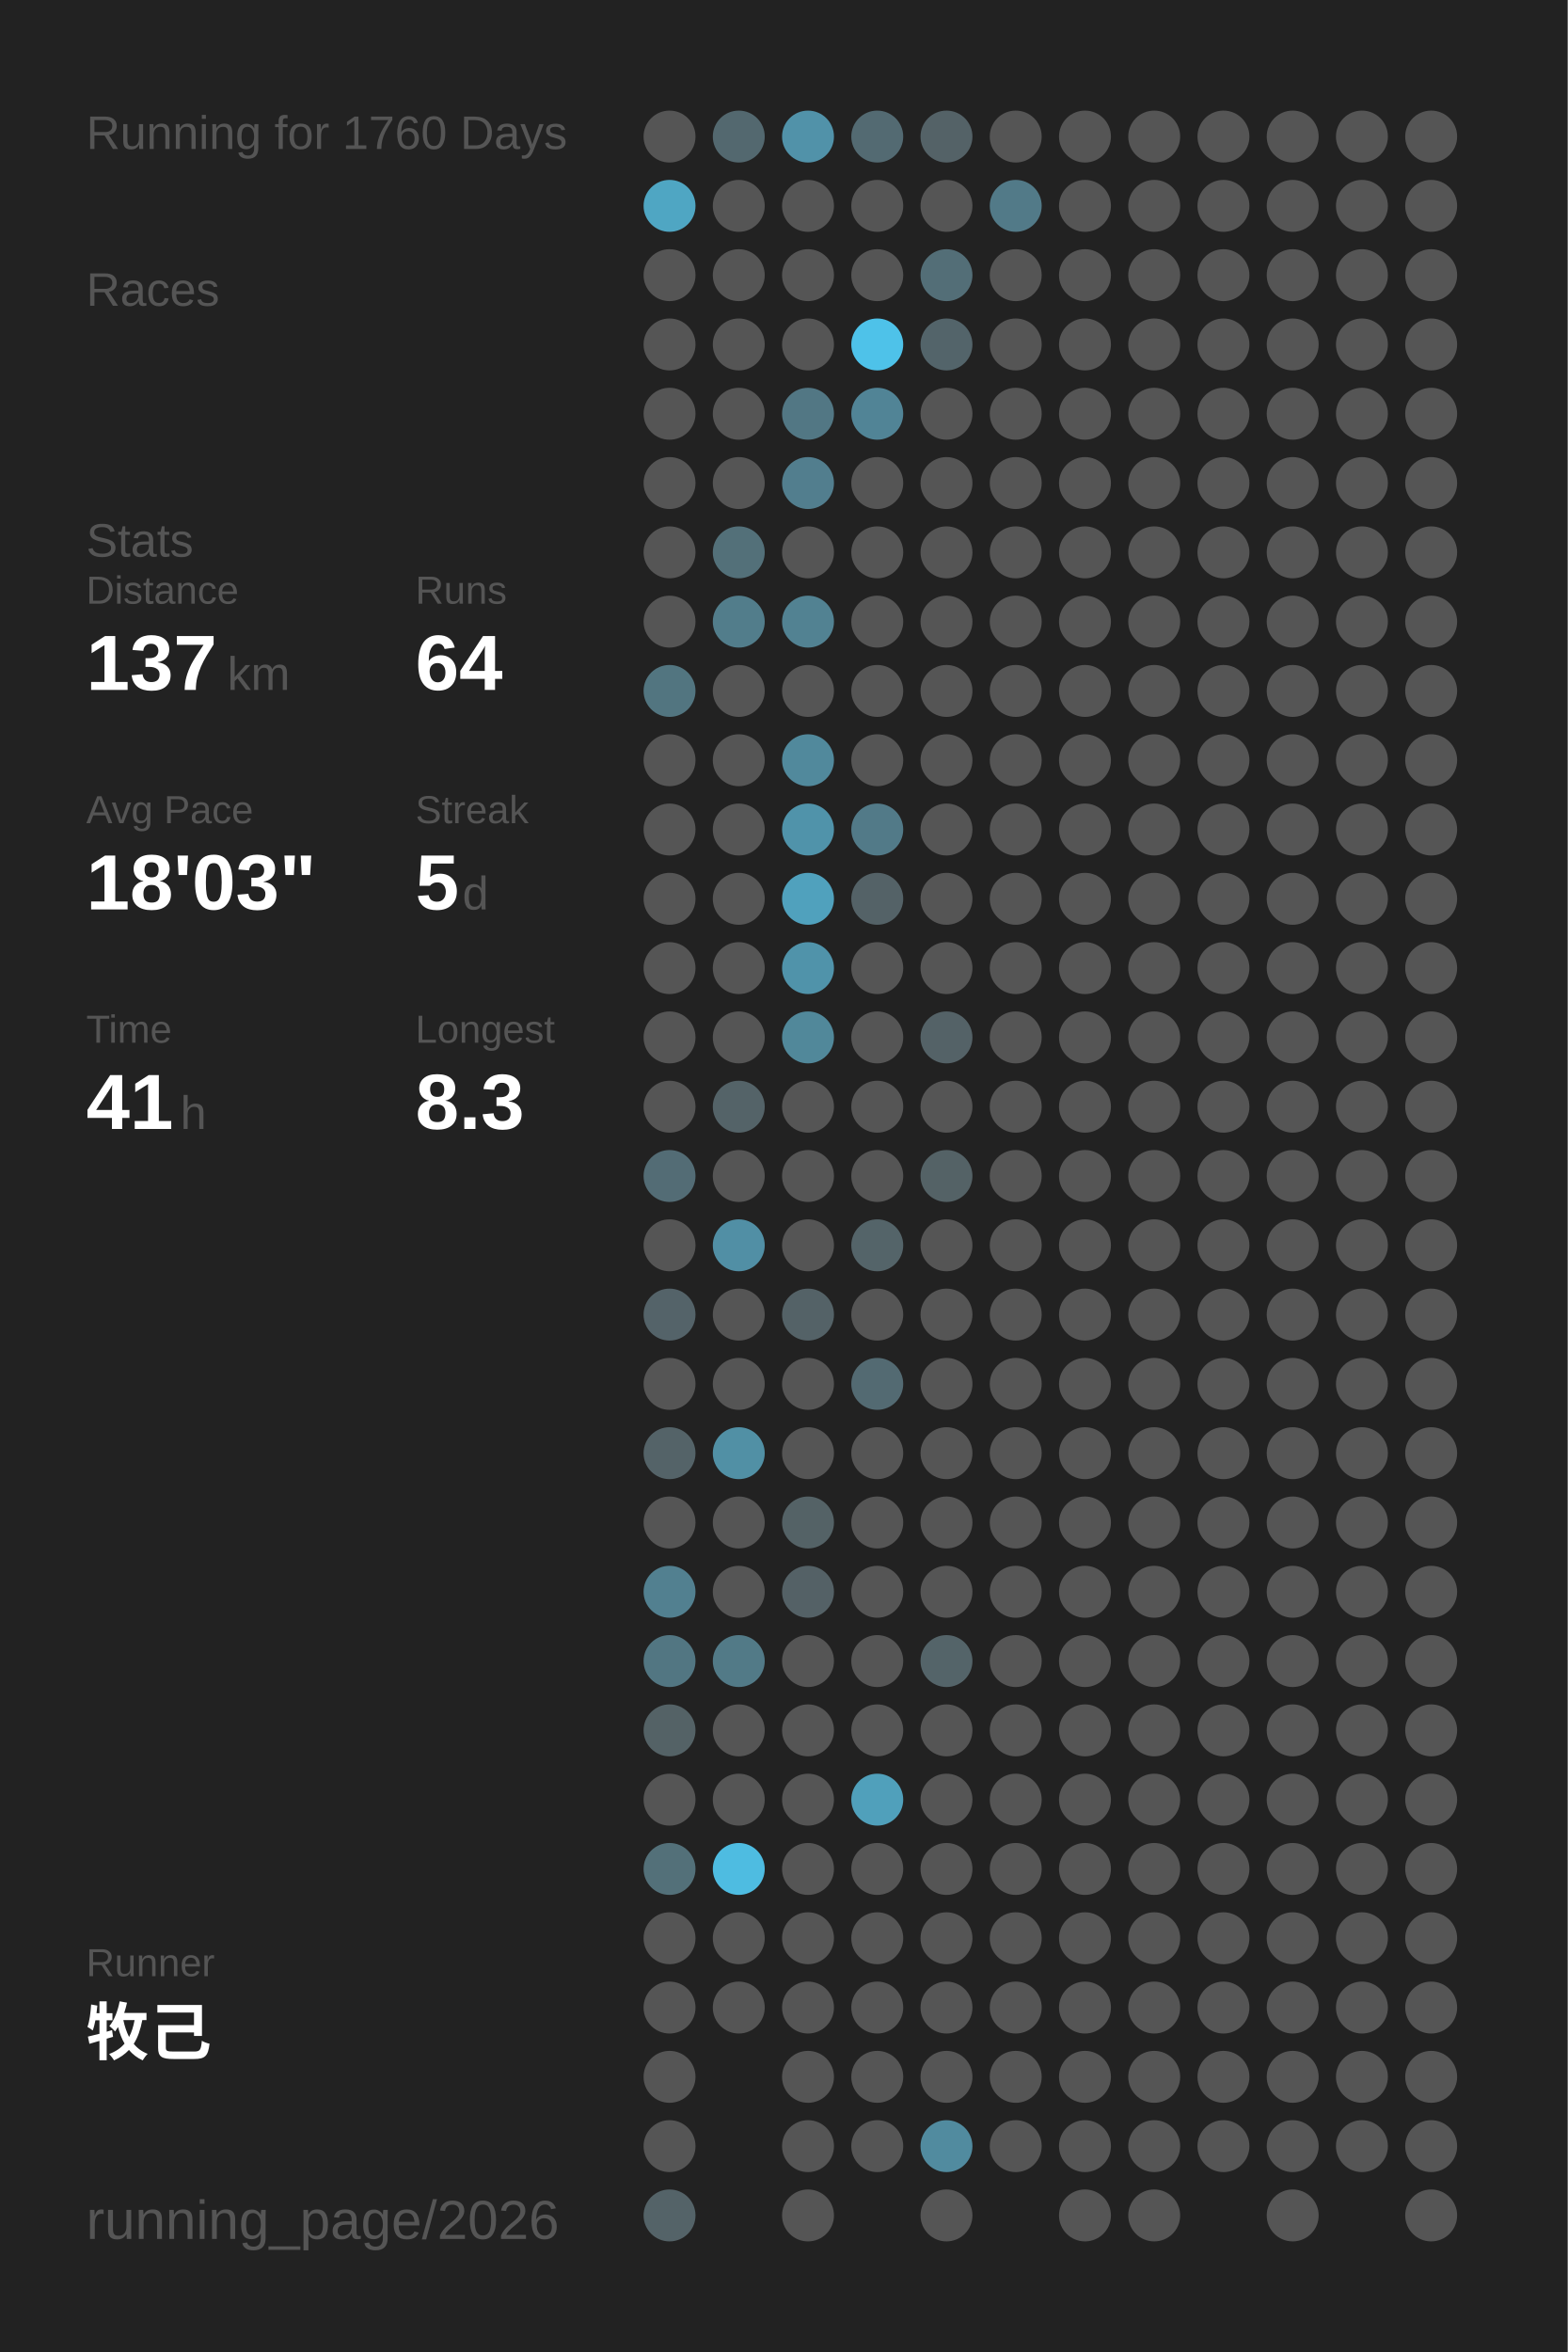
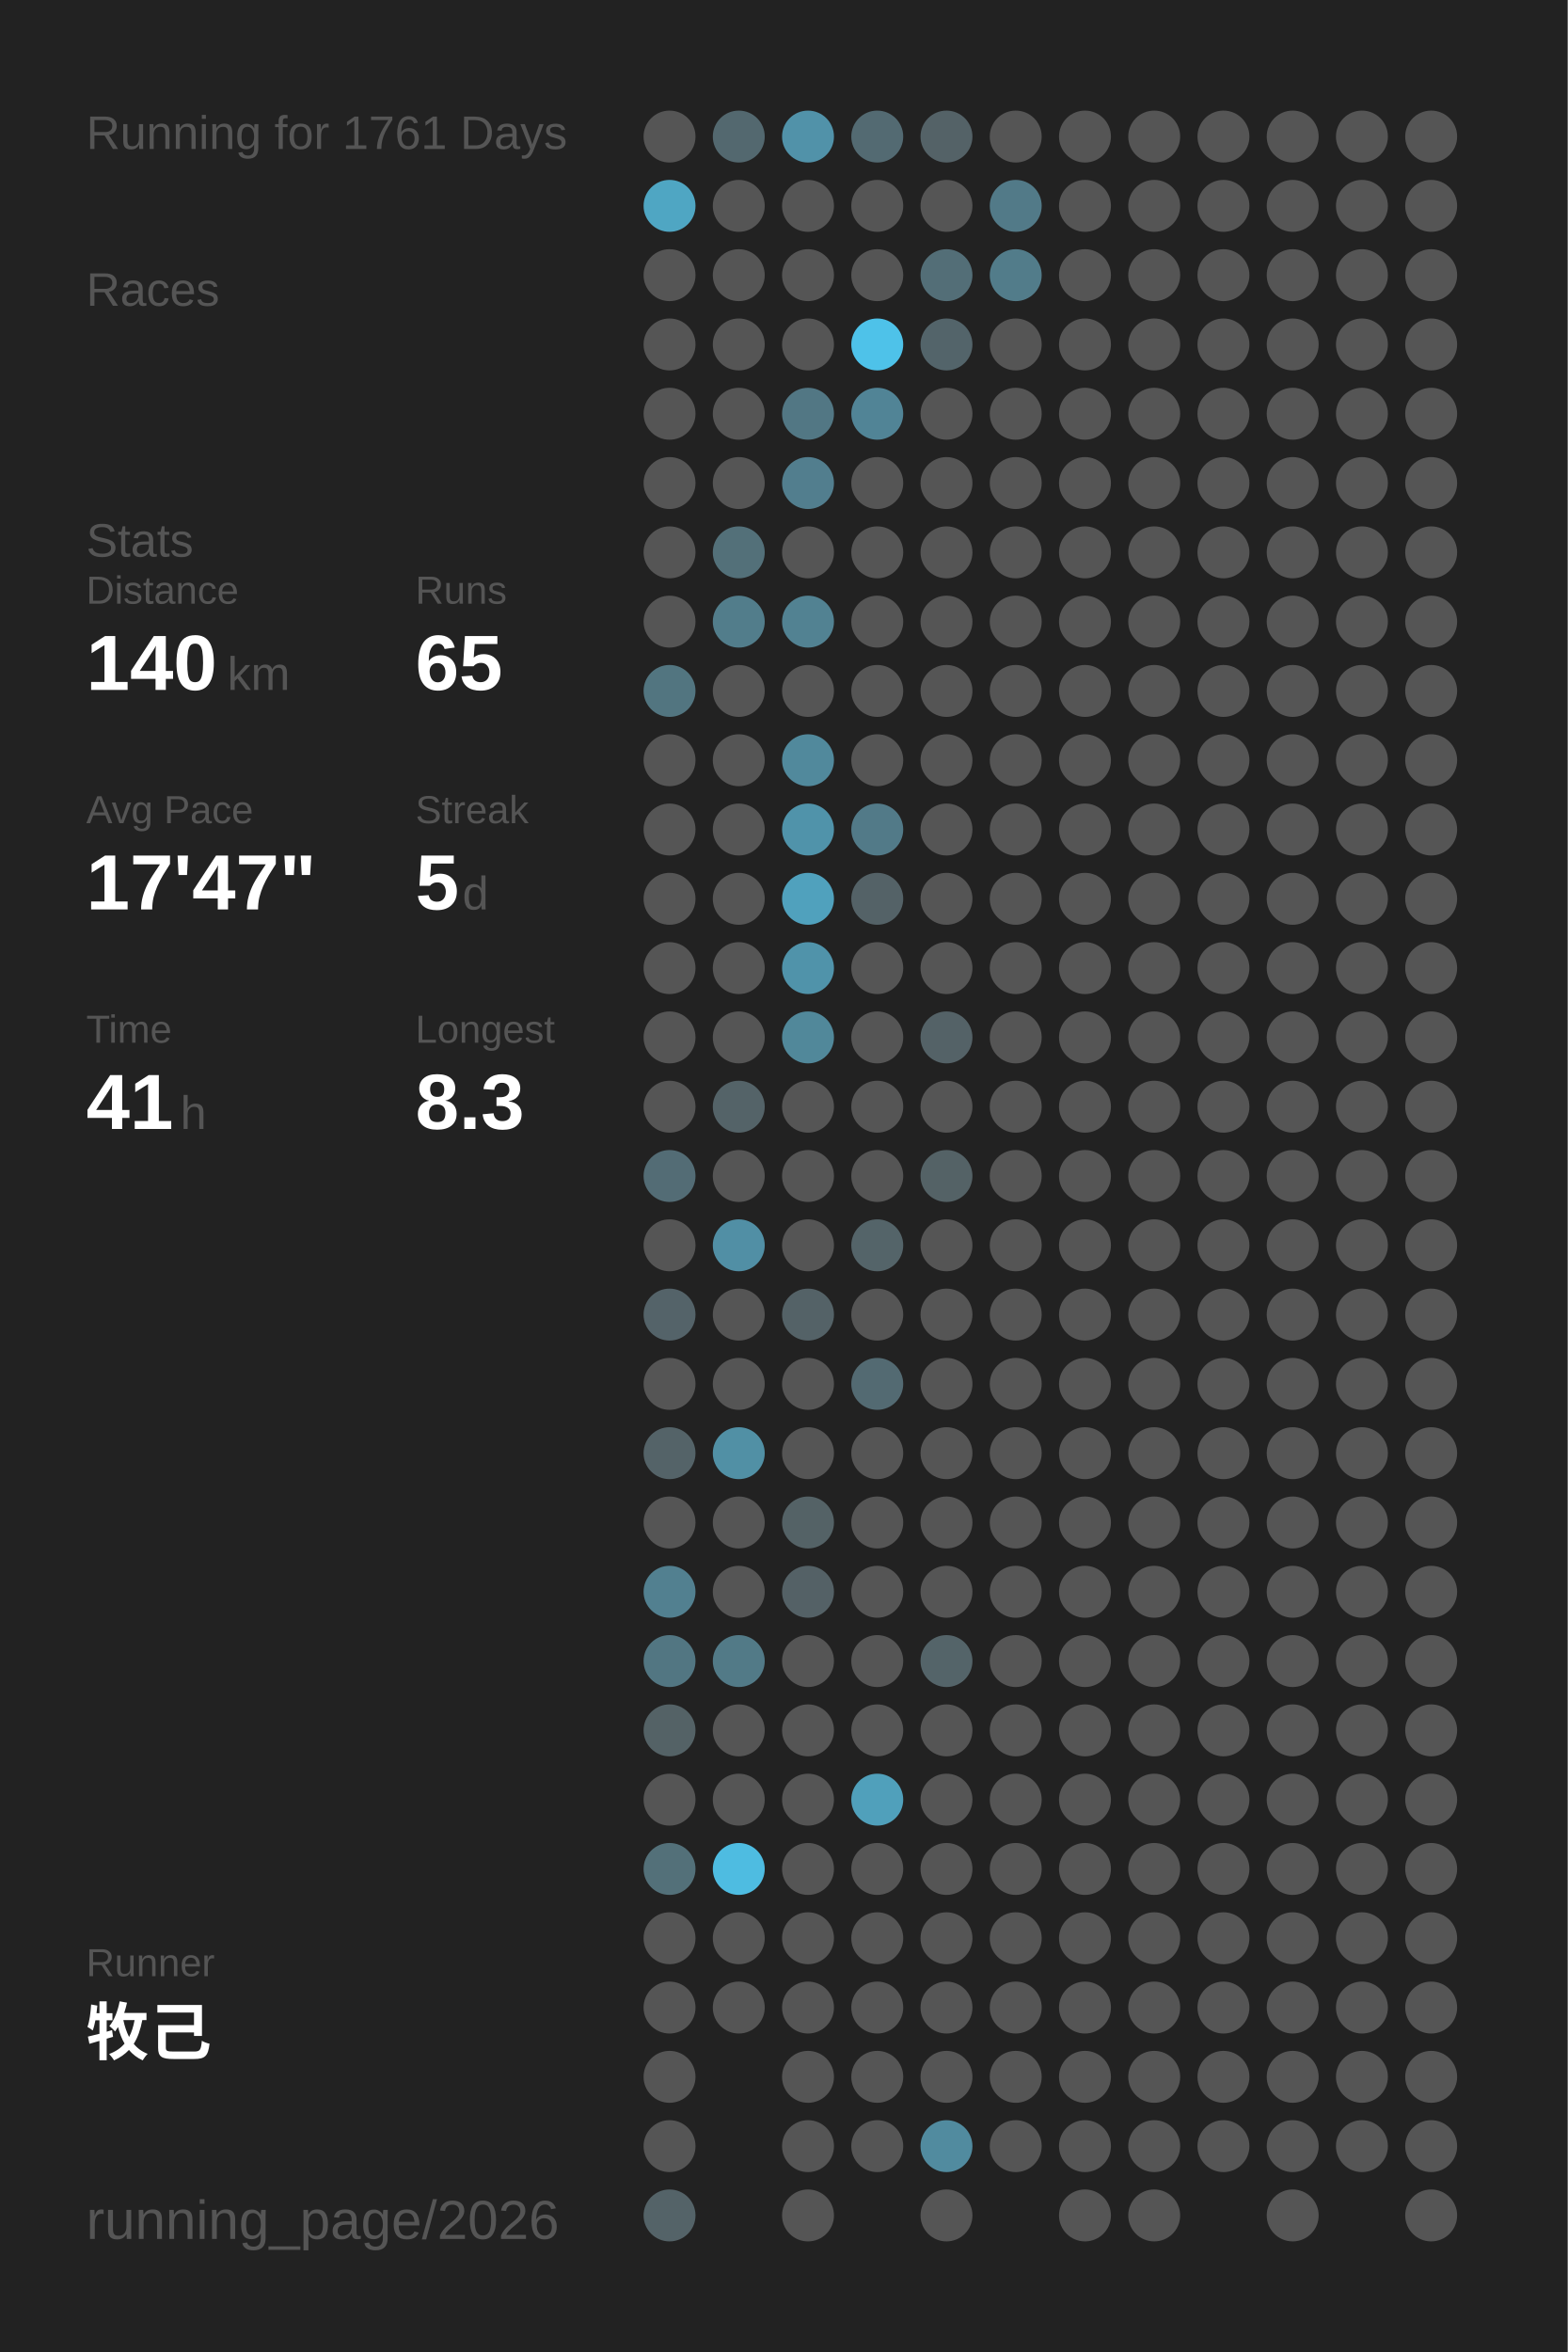
<svg xmlns="http://www.w3.org/2000/svg" baseProfile="full" height="300mm" version="1.1" viewBox="0,0,200,300" width="200mm">
  <defs />
  <rect fill="#222222" height="300" width="200" x="0" y="0" />
-   <text fill="#555555" style="font-size:6px; font-family:Arial;" x="11" y="19">Running for 1760 Days</text>
+   <text fill="#555555" style="font-size:6px; font-family:Arial;" x="11" y="19">Running for 1761 Days</text>
  <text fill="#555555" style="font-size:6px; font-family:Arial;" x="11" y="39">Races</text>
  <text fill="#555555" style="font-size:6px; font-family:Arial;" x="11" y="71">Stats</text>
  <text fill="#555555" style="font-size:5px; font-family:Arial;" x="11" y="77">Distance</text>
-   <text fill="#FFFFFF" style="font-size:10px; font-family:Arial; font-weight:bold;" x="11" y="88">137</text>
+   <text fill="#FFFFFF" style="font-size:10px; font-family:Arial; font-weight:bold;" x="11" y="88">140</text>
  <text fill="#555555" style="font-size:6px; font-family:Arial;" x="29" y="88">km</text>
  <text fill="#555555" style="font-size:5px; font-family:Arial;" x="53" y="77">Runs</text>
-   <text fill="#FFFFFF" style="font-size:10px; font-family:Arial; font-weight:bold;" x="53" y="88">64</text>
+   <text fill="#FFFFFF" style="font-size:10px; font-family:Arial; font-weight:bold;" x="53" y="88">65</text>
  <text fill="#555555" style="font-size:5px; font-family:Arial;" x="11" y="105">Avg Pace</text>
-   <text fill="#FFFFFF" style="font-size:10px; font-family:Arial; font-weight:bold;" x="11" y="116">18'03"</text>
+   <text fill="#FFFFFF" style="font-size:10px; font-family:Arial; font-weight:bold;" x="11" y="116">17'47"</text>
  <text fill="#555555" style="font-size:5px; font-family:Arial;" x="53" y="105">Streak</text>
  <text fill="#FFFFFF" style="font-size:10px; font-family:Arial; font-weight:bold;" x="53" y="116">5</text>
  <text fill="#555555" style="font-size:6px; font-family:Arial;" x="59" y="116">d</text>
  <text fill="#555555" style="font-size:5px; font-family:Arial;" x="11" y="133">Time</text>
  <text fill="#FFFFFF" style="font-size:10px; font-family:Arial; font-weight:bold;" x="11" y="144">41</text>
  <text fill="#555555" style="font-size:6px; font-family:Arial;" x="23" y="144">h</text>
  <text fill="#555555" style="font-size:5px; font-family:Arial;" x="53" y="133">Longest</text>
  <text fill="#FFFFFF" style="font-size:10px; font-family:Arial; font-weight:bold;" x="53" y="144">8.3</text>
  <text fill="#555555" style="font-size:5px; font-family:Arial;" x="11" y="252.065">Runner</text>
  <text fill="#FFFFFF" style="font-size:8px; font-family:Arial; font-weight:bold;" x="11" y="262.065">牧己</text>
  <text fill="#555555" style="font-size:7px; font-family:Arial;" x="11" y="285.581">running_page/2026</text>
  <circle cx="85.417" cy="17.419" fill="#555555" r="3.312" />
  <circle cx="85.417" cy="26.258" fill="#4fa6c3" r="3.312" />
  <circle cx="85.417" cy="35.097" fill="#555555" r="3.312" />
  <circle cx="85.417" cy="43.935" fill="#555555" r="3.312" />
  <circle cx="85.417" cy="52.774" fill="#555555" r="3.312" />
  <circle cx="85.417" cy="61.613" fill="#555555" r="3.312" />
  <circle cx="85.417" cy="70.452" fill="#555555" r="3.312" />
  <circle cx="85.417" cy="79.29" fill="#555555" r="3.312" />
  <circle cx="85.417" cy="88.129" fill="#527580" r="3.312" />
  <circle cx="85.417" cy="96.968" fill="#555555" r="3.312" />
  <circle cx="85.417" cy="105.806" fill="#555555" r="3.312" />
  <circle cx="85.417" cy="114.645" fill="#555555" r="3.312" />
  <circle cx="85.417" cy="123.484" fill="#555555" r="3.312" />
  <circle cx="85.417" cy="132.323" fill="#555555" r="3.312" />
  <circle cx="85.417" cy="141.161" fill="#555555" r="3.312" />
  <circle cx="85.417" cy="150" fill="#536c75" r="3.312" />
  <circle cx="85.417" cy="158.839" fill="#555555" r="3.312" />
  <circle cx="85.417" cy="167.677" fill="#546369" r="3.312" />
  <circle cx="85.417" cy="176.516" fill="#555555" r="3.312" />
  <circle cx="85.417" cy="185.355" fill="#546368" r="3.312" />
  <circle cx="85.417" cy="194.194" fill="#555555" r="3.312" />
  <circle cx="85.417" cy="203.032" fill="#528090" r="3.312" />
  <circle cx="85.417" cy="211.871" fill="#527682" r="3.312" />
  <circle cx="85.417" cy="220.71" fill="#546266" r="3.312" />
  <circle cx="85.417" cy="229.548" fill="#555555" r="3.312" />
  <circle cx="85.417" cy="238.387" fill="#537079" r="3.312" />
  <circle cx="85.417" cy="247.226" fill="#555555" r="3.312" />
  <circle cx="85.417" cy="256.065" fill="#555555" r="3.312" />
  <circle cx="85.417" cy="264.903" fill="#555555" r="3.312" />
  <circle cx="85.417" cy="273.742" fill="#555555" r="3.312" />
  <circle cx="85.417" cy="282.581" fill="#546368" r="3.312" />
  <circle cx="94.25" cy="17.419" fill="#53686f" r="3.312" />
  <circle cx="94.25" cy="26.258" fill="#555555" r="3.312" />
  <circle cx="94.25" cy="35.097" fill="#555555" r="3.312" />
  <circle cx="94.25" cy="43.935" fill="#555555" r="3.312" />
  <circle cx="94.25" cy="52.774" fill="#555555" r="3.312" />
  <circle cx="94.25" cy="61.613" fill="#555555" r="3.312" />
  <circle cx="94.25" cy="70.452" fill="#537079" r="3.312" />
  <circle cx="94.25" cy="79.29" fill="#527d8b" r="3.312" />
  <circle cx="94.25" cy="88.129" fill="#555555" r="3.312" />
  <circle cx="94.25" cy="96.968" fill="#555555" r="3.312" />
  <circle cx="94.25" cy="105.806" fill="#555555" r="3.312" />
  <circle cx="94.25" cy="114.645" fill="#555555" r="3.312" />
  <circle cx="94.25" cy="123.484" fill="#555555" r="3.312" />
  <circle cx="94.25" cy="132.323" fill="#555555" r="3.312" />
  <circle cx="94.25" cy="141.161" fill="#546368" r="3.312" />
  <circle cx="94.25" cy="150" fill="#555555" r="3.312" />
  <circle cx="94.25" cy="158.839" fill="#518fa5" r="3.312" />
  <circle cx="94.25" cy="167.677" fill="#555555" r="3.312" />
  <circle cx="94.25" cy="176.516" fill="#555555" r="3.312" />
  <circle cx="94.25" cy="185.355" fill="#5190a5" r="3.312" />
  <circle cx="94.25" cy="194.194" fill="#555555" r="3.312" />
  <circle cx="94.25" cy="203.032" fill="#555555" r="3.312" />
  <circle cx="94.25" cy="211.871" fill="#527a87" r="3.312" />
  <circle cx="94.25" cy="220.71" fill="#555555" r="3.312" />
  <circle cx="94.25" cy="229.548" fill="#555555" r="3.312" />
  <circle cx="94.25" cy="238.387" fill="#4ebce1" r="3.312" />
  <circle cx="94.25" cy="247.226" fill="#555555" r="3.312" />
  <circle cx="94.25" cy="256.065" fill="#555555" r="3.312" />
  <circle cx="103.083" cy="17.419" fill="#5192a9" r="3.312" />
  <circle cx="103.083" cy="26.258" fill="#555555" r="3.312" />
  <circle cx="103.083" cy="35.097" fill="#555555" r="3.312" />
  <circle cx="103.083" cy="43.935" fill="#555555" r="3.312" />
  <circle cx="103.083" cy="52.774" fill="#527784" r="3.312" />
  <circle cx="103.083" cy="61.613" fill="#527e8e" r="3.312" />
  <circle cx="103.083" cy="70.452" fill="#555555" r="3.312" />
  <circle cx="103.083" cy="79.29" fill="#528292" r="3.312" />
  <circle cx="103.083" cy="88.129" fill="#555555" r="3.312" />
  <circle cx="103.083" cy="96.968" fill="#51899c" r="3.312" />
  <circle cx="103.083" cy="105.806" fill="#5093aa" r="3.312" />
  <circle cx="103.083" cy="114.645" fill="#50a1bd" r="3.312" />
  <circle cx="103.083" cy="123.484" fill="#5093aa" r="3.312" />
  <circle cx="103.083" cy="132.323" fill="#51889a" r="3.312" />
  <circle cx="103.083" cy="141.161" fill="#555555" r="3.312" />
  <circle cx="103.083" cy="150" fill="#555555" r="3.312" />
  <circle cx="103.083" cy="158.839" fill="#555555" r="3.312" />
  <circle cx="103.083" cy="167.677" fill="#546267" r="3.312" />
  <circle cx="103.083" cy="176.516" fill="#555555" r="3.312" />
  <circle cx="103.083" cy="185.355" fill="#555555" r="3.312" />
  <circle cx="103.083" cy="194.194" fill="#546266" r="3.312" />
  <circle cx="103.083" cy="203.032" fill="#546166" r="3.312" />
  <circle cx="103.083" cy="211.871" fill="#555555" r="3.312" />
  <circle cx="103.083" cy="220.71" fill="#555555" r="3.312" />
  <circle cx="103.083" cy="229.548" fill="#555555" r="3.312" />
  <circle cx="103.083" cy="238.387" fill="#555555" r="3.312" />
  <circle cx="103.083" cy="247.226" fill="#555555" r="3.312" />
  <circle cx="103.083" cy="256.065" fill="#555555" r="3.312" />
  <circle cx="103.083" cy="264.903" fill="#555555" r="3.312" />
  <circle cx="103.083" cy="273.742" fill="#555555" r="3.312" />
  <circle cx="103.083" cy="282.581" fill="#555555" r="3.312" />
  <circle cx="111.917" cy="17.419" fill="#536a72" r="3.312" />
  <circle cx="111.917" cy="26.258" fill="#555555" r="3.312" />
  <circle cx="111.917" cy="35.097" fill="#555555" r="3.312" />
  <circle cx="111.917" cy="43.935" fill="#4ec2e9" r="3.312" />
  <circle cx="111.917" cy="52.774" fill="#518496" r="3.312" />
  <circle cx="111.917" cy="61.613" fill="#555555" r="3.312" />
  <circle cx="111.917" cy="70.452" fill="#555555" r="3.312" />
  <circle cx="111.917" cy="79.29" fill="#555555" r="3.312" />
  <circle cx="111.917" cy="88.129" fill="#555555" r="3.312" />
  <circle cx="111.917" cy="96.968" fill="#555555" r="3.312" />
  <circle cx="111.917" cy="105.806" fill="#527a88" r="3.312" />
  <circle cx="111.917" cy="114.645" fill="#546267" r="3.312" />
  <circle cx="111.917" cy="123.484" fill="#555555" r="3.312" />
  <circle cx="111.917" cy="132.323" fill="#555555" r="3.312" />
  <circle cx="111.917" cy="141.161" fill="#555555" r="3.312" />
  <circle cx="111.917" cy="150" fill="#555555" r="3.312" />
  <circle cx="111.917" cy="158.839" fill="#546469" r="3.312" />
  <circle cx="111.917" cy="167.677" fill="#555555" r="3.312" />
  <circle cx="111.917" cy="176.516" fill="#536a72" r="3.312" />
  <circle cx="111.917" cy="185.355" fill="#555555" r="3.312" />
  <circle cx="111.917" cy="194.194" fill="#555555" r="3.312" />
  <circle cx="111.917" cy="203.032" fill="#555555" r="3.312" />
  <circle cx="111.917" cy="211.871" fill="#555555" r="3.312" />
  <circle cx="111.917" cy="220.71" fill="#555555" r="3.312" />
  <circle cx="111.917" cy="229.548" fill="#50a0bb" r="3.312" />
  <circle cx="111.917" cy="238.387" fill="#555555" r="3.312" />
  <circle cx="111.917" cy="247.226" fill="#555555" r="3.312" />
  <circle cx="111.917" cy="256.065" fill="#555555" r="3.312" />
  <circle cx="111.917" cy="264.903" fill="#555555" r="3.312" />
  <circle cx="111.917" cy="273.742" fill="#555555" r="3.312" />
  <circle cx="120.75" cy="17.419" fill="#546267" r="3.312" />
  <circle cx="120.75" cy="26.258" fill="#555555" r="3.312" />
  <circle cx="120.75" cy="35.097" fill="#536e77" r="3.312" />
  <circle cx="120.75" cy="43.935" fill="#53646a" r="3.312" />
  <circle cx="120.75" cy="52.774" fill="#555555" r="3.312" />
  <circle cx="120.75" cy="61.613" fill="#555555" r="3.312" />
  <circle cx="120.75" cy="70.452" fill="#555555" r="3.312" />
  <circle cx="120.75" cy="79.29" fill="#555555" r="3.312" />
  <circle cx="120.75" cy="88.129" fill="#555555" r="3.312" />
  <circle cx="120.75" cy="96.968" fill="#555555" r="3.312" />
  <circle cx="120.75" cy="105.806" fill="#555555" r="3.312" />
  <circle cx="120.75" cy="114.645" fill="#555555" r="3.312" />
  <circle cx="120.75" cy="123.484" fill="#555555" r="3.312" />
  <circle cx="120.75" cy="132.323" fill="#546267" r="3.312" />
  <circle cx="120.75" cy="141.161" fill="#555555" r="3.312" />
  <circle cx="120.75" cy="150" fill="#546266" r="3.312" />
  <circle cx="120.75" cy="158.839" fill="#555555" r="3.312" />
  <circle cx="120.75" cy="167.677" fill="#555555" r="3.312" />
  <circle cx="120.75" cy="176.516" fill="#555555" r="3.312" />
  <circle cx="120.75" cy="185.355" fill="#555555" r="3.312" />
  <circle cx="120.75" cy="194.194" fill="#555555" r="3.312" />
  <circle cx="120.75" cy="203.032" fill="#555555" r="3.312" />
  <circle cx="120.75" cy="211.871" fill="#546469" r="3.312" />
  <circle cx="120.75" cy="220.71" fill="#555555" r="3.312" />
  <circle cx="120.75" cy="229.548" fill="#555555" r="3.312" />
  <circle cx="120.75" cy="238.387" fill="#555555" r="3.312" />
  <circle cx="120.75" cy="247.226" fill="#555555" r="3.312" />
  <circle cx="120.75" cy="256.065" fill="#555555" r="3.312" />
  <circle cx="120.75" cy="264.903" fill="#555555" r="3.312" />
  <circle cx="120.75" cy="273.742" fill="#518b9f" r="3.312" />
  <circle cx="120.75" cy="282.581" fill="#555555" r="3.312" />
  <circle cx="129.583" cy="17.419" fill="#555555" r="3.312" />
  <circle cx="129.583" cy="26.258" fill="#527a88" r="3.312" />
-   <circle cx="129.583" cy="35.097" fill="#555555" r="3.312" />
+   <circle cx="129.583" cy="35.097" fill="#527c8a" r="3.312" />
  <circle cx="129.583" cy="43.935" fill="#555555" r="3.312" />
  <circle cx="129.583" cy="52.774" fill="#555555" r="3.312" />
  <circle cx="129.583" cy="61.613" fill="#555555" r="3.312" />
  <circle cx="129.583" cy="70.452" fill="#555555" r="3.312" />
  <circle cx="129.583" cy="79.29" fill="#555555" r="3.312" />
  <circle cx="129.583" cy="88.129" fill="#555555" r="3.312" />
  <circle cx="129.583" cy="96.968" fill="#555555" r="3.312" />
  <circle cx="129.583" cy="105.806" fill="#555555" r="3.312" />
  <circle cx="129.583" cy="114.645" fill="#555555" r="3.312" />
  <circle cx="129.583" cy="123.484" fill="#555555" r="3.312" />
  <circle cx="129.583" cy="132.323" fill="#555555" r="3.312" />
  <circle cx="129.583" cy="141.161" fill="#555555" r="3.312" />
  <circle cx="129.583" cy="150" fill="#555555" r="3.312" />
  <circle cx="129.583" cy="158.839" fill="#555555" r="3.312" />
  <circle cx="129.583" cy="167.677" fill="#555555" r="3.312" />
  <circle cx="129.583" cy="176.516" fill="#555555" r="3.312" />
  <circle cx="129.583" cy="185.355" fill="#555555" r="3.312" />
  <circle cx="129.583" cy="194.194" fill="#555555" r="3.312" />
  <circle cx="129.583" cy="203.032" fill="#555555" r="3.312" />
  <circle cx="129.583" cy="211.871" fill="#555555" r="3.312" />
  <circle cx="129.583" cy="220.71" fill="#555555" r="3.312" />
  <circle cx="129.583" cy="229.548" fill="#555555" r="3.312" />
  <circle cx="129.583" cy="238.387" fill="#555555" r="3.312" />
  <circle cx="129.583" cy="247.226" fill="#555555" r="3.312" />
  <circle cx="129.583" cy="256.065" fill="#555555" r="3.312" />
  <circle cx="129.583" cy="264.903" fill="#555555" r="3.312" />
  <circle cx="129.583" cy="273.742" fill="#555555" r="3.312" />
  <circle cx="138.417" cy="17.419" fill="#555555" r="3.312" />
  <circle cx="138.417" cy="26.258" fill="#555555" r="3.312" />
  <circle cx="138.417" cy="35.097" fill="#555555" r="3.312" />
  <circle cx="138.417" cy="43.935" fill="#555555" r="3.312" />
  <circle cx="138.417" cy="52.774" fill="#555555" r="3.312" />
  <circle cx="138.417" cy="61.613" fill="#555555" r="3.312" />
  <circle cx="138.417" cy="70.452" fill="#555555" r="3.312" />
  <circle cx="138.417" cy="79.29" fill="#555555" r="3.312" />
  <circle cx="138.417" cy="88.129" fill="#555555" r="3.312" />
  <circle cx="138.417" cy="96.968" fill="#555555" r="3.312" />
  <circle cx="138.417" cy="105.806" fill="#555555" r="3.312" />
  <circle cx="138.417" cy="114.645" fill="#555555" r="3.312" />
  <circle cx="138.417" cy="123.484" fill="#555555" r="3.312" />
  <circle cx="138.417" cy="132.323" fill="#555555" r="3.312" />
  <circle cx="138.417" cy="141.161" fill="#555555" r="3.312" />
  <circle cx="138.417" cy="150" fill="#555555" r="3.312" />
  <circle cx="138.417" cy="158.839" fill="#555555" r="3.312" />
  <circle cx="138.417" cy="167.677" fill="#555555" r="3.312" />
  <circle cx="138.417" cy="176.516" fill="#555555" r="3.312" />
  <circle cx="138.417" cy="185.355" fill="#555555" r="3.312" />
  <circle cx="138.417" cy="194.194" fill="#555555" r="3.312" />
  <circle cx="138.417" cy="203.032" fill="#555555" r="3.312" />
  <circle cx="138.417" cy="211.871" fill="#555555" r="3.312" />
  <circle cx="138.417" cy="220.71" fill="#555555" r="3.312" />
  <circle cx="138.417" cy="229.548" fill="#555555" r="3.312" />
  <circle cx="138.417" cy="238.387" fill="#555555" r="3.312" />
  <circle cx="138.417" cy="247.226" fill="#555555" r="3.312" />
  <circle cx="138.417" cy="256.065" fill="#555555" r="3.312" />
  <circle cx="138.417" cy="264.903" fill="#555555" r="3.312" />
  <circle cx="138.417" cy="273.742" fill="#555555" r="3.312" />
  <circle cx="138.417" cy="282.581" fill="#555555" r="3.312" />
  <circle cx="147.25" cy="17.419" fill="#555555" r="3.312" />
  <circle cx="147.25" cy="26.258" fill="#555555" r="3.312" />
  <circle cx="147.25" cy="35.097" fill="#555555" r="3.312" />
  <circle cx="147.25" cy="43.935" fill="#555555" r="3.312" />
  <circle cx="147.25" cy="52.774" fill="#555555" r="3.312" />
  <circle cx="147.25" cy="61.613" fill="#555555" r="3.312" />
  <circle cx="147.25" cy="70.452" fill="#555555" r="3.312" />
  <circle cx="147.25" cy="79.29" fill="#555555" r="3.312" />
  <circle cx="147.25" cy="88.129" fill="#555555" r="3.312" />
  <circle cx="147.25" cy="96.968" fill="#555555" r="3.312" />
  <circle cx="147.25" cy="105.806" fill="#555555" r="3.312" />
  <circle cx="147.25" cy="114.645" fill="#555555" r="3.312" />
  <circle cx="147.25" cy="123.484" fill="#555555" r="3.312" />
  <circle cx="147.25" cy="132.323" fill="#555555" r="3.312" />
  <circle cx="147.25" cy="141.161" fill="#555555" r="3.312" />
  <circle cx="147.25" cy="150" fill="#555555" r="3.312" />
  <circle cx="147.25" cy="158.839" fill="#555555" r="3.312" />
  <circle cx="147.25" cy="167.677" fill="#555555" r="3.312" />
  <circle cx="147.25" cy="176.516" fill="#555555" r="3.312" />
  <circle cx="147.25" cy="185.355" fill="#555555" r="3.312" />
  <circle cx="147.25" cy="194.194" fill="#555555" r="3.312" />
  <circle cx="147.25" cy="203.032" fill="#555555" r="3.312" />
  <circle cx="147.25" cy="211.871" fill="#555555" r="3.312" />
  <circle cx="147.25" cy="220.71" fill="#555555" r="3.312" />
  <circle cx="147.25" cy="229.548" fill="#555555" r="3.312" />
  <circle cx="147.25" cy="238.387" fill="#555555" r="3.312" />
  <circle cx="147.25" cy="247.226" fill="#555555" r="3.312" />
  <circle cx="147.25" cy="256.065" fill="#555555" r="3.312" />
  <circle cx="147.25" cy="264.903" fill="#555555" r="3.312" />
  <circle cx="147.25" cy="273.742" fill="#555555" r="3.312" />
  <circle cx="147.25" cy="282.581" fill="#555555" r="3.312" />
  <circle cx="156.083" cy="17.419" fill="#555555" r="3.312" />
  <circle cx="156.083" cy="26.258" fill="#555555" r="3.312" />
  <circle cx="156.083" cy="35.097" fill="#555555" r="3.312" />
  <circle cx="156.083" cy="43.935" fill="#555555" r="3.312" />
  <circle cx="156.083" cy="52.774" fill="#555555" r="3.312" />
  <circle cx="156.083" cy="61.613" fill="#555555" r="3.312" />
  <circle cx="156.083" cy="70.452" fill="#555555" r="3.312" />
  <circle cx="156.083" cy="79.29" fill="#555555" r="3.312" />
  <circle cx="156.083" cy="88.129" fill="#555555" r="3.312" />
  <circle cx="156.083" cy="96.968" fill="#555555" r="3.312" />
  <circle cx="156.083" cy="105.806" fill="#555555" r="3.312" />
  <circle cx="156.083" cy="114.645" fill="#555555" r="3.312" />
  <circle cx="156.083" cy="123.484" fill="#555555" r="3.312" />
  <circle cx="156.083" cy="132.323" fill="#555555" r="3.312" />
  <circle cx="156.083" cy="141.161" fill="#555555" r="3.312" />
  <circle cx="156.083" cy="150" fill="#555555" r="3.312" />
  <circle cx="156.083" cy="158.839" fill="#555555" r="3.312" />
  <circle cx="156.083" cy="167.677" fill="#555555" r="3.312" />
  <circle cx="156.083" cy="176.516" fill="#555555" r="3.312" />
  <circle cx="156.083" cy="185.355" fill="#555555" r="3.312" />
  <circle cx="156.083" cy="194.194" fill="#555555" r="3.312" />
  <circle cx="156.083" cy="203.032" fill="#555555" r="3.312" />
  <circle cx="156.083" cy="211.871" fill="#555555" r="3.312" />
  <circle cx="156.083" cy="220.71" fill="#555555" r="3.312" />
  <circle cx="156.083" cy="229.548" fill="#555555" r="3.312" />
  <circle cx="156.083" cy="238.387" fill="#555555" r="3.312" />
  <circle cx="156.083" cy="247.226" fill="#555555" r="3.312" />
  <circle cx="156.083" cy="256.065" fill="#555555" r="3.312" />
  <circle cx="156.083" cy="264.903" fill="#555555" r="3.312" />
  <circle cx="156.083" cy="273.742" fill="#555555" r="3.312" />
  <circle cx="164.917" cy="17.419" fill="#555555" r="3.312" />
  <circle cx="164.917" cy="26.258" fill="#555555" r="3.312" />
  <circle cx="164.917" cy="35.097" fill="#555555" r="3.312" />
  <circle cx="164.917" cy="43.935" fill="#555555" r="3.312" />
  <circle cx="164.917" cy="52.774" fill="#555555" r="3.312" />
  <circle cx="164.917" cy="61.613" fill="#555555" r="3.312" />
  <circle cx="164.917" cy="70.452" fill="#555555" r="3.312" />
  <circle cx="164.917" cy="79.29" fill="#555555" r="3.312" />
  <circle cx="164.917" cy="88.129" fill="#555555" r="3.312" />
  <circle cx="164.917" cy="96.968" fill="#555555" r="3.312" />
  <circle cx="164.917" cy="105.806" fill="#555555" r="3.312" />
  <circle cx="164.917" cy="114.645" fill="#555555" r="3.312" />
  <circle cx="164.917" cy="123.484" fill="#555555" r="3.312" />
  <circle cx="164.917" cy="132.323" fill="#555555" r="3.312" />
  <circle cx="164.917" cy="141.161" fill="#555555" r="3.312" />
  <circle cx="164.917" cy="150" fill="#555555" r="3.312" />
  <circle cx="164.917" cy="158.839" fill="#555555" r="3.312" />
  <circle cx="164.917" cy="167.677" fill="#555555" r="3.312" />
  <circle cx="164.917" cy="176.516" fill="#555555" r="3.312" />
  <circle cx="164.917" cy="185.355" fill="#555555" r="3.312" />
  <circle cx="164.917" cy="194.194" fill="#555555" r="3.312" />
  <circle cx="164.917" cy="203.032" fill="#555555" r="3.312" />
  <circle cx="164.917" cy="211.871" fill="#555555" r="3.312" />
  <circle cx="164.917" cy="220.71" fill="#555555" r="3.312" />
  <circle cx="164.917" cy="229.548" fill="#555555" r="3.312" />
  <circle cx="164.917" cy="238.387" fill="#555555" r="3.312" />
  <circle cx="164.917" cy="247.226" fill="#555555" r="3.312" />
  <circle cx="164.917" cy="256.065" fill="#555555" r="3.312" />
  <circle cx="164.917" cy="264.903" fill="#555555" r="3.312" />
  <circle cx="164.917" cy="273.742" fill="#555555" r="3.312" />
  <circle cx="164.917" cy="282.581" fill="#555555" r="3.312" />
  <circle cx="173.75" cy="17.419" fill="#555555" r="3.312" />
  <circle cx="173.75" cy="26.258" fill="#555555" r="3.312" />
  <circle cx="173.75" cy="35.097" fill="#555555" r="3.312" />
  <circle cx="173.75" cy="43.935" fill="#555555" r="3.312" />
  <circle cx="173.75" cy="52.774" fill="#555555" r="3.312" />
  <circle cx="173.75" cy="61.613" fill="#555555" r="3.312" />
  <circle cx="173.75" cy="70.452" fill="#555555" r="3.312" />
  <circle cx="173.75" cy="79.29" fill="#555555" r="3.312" />
  <circle cx="173.75" cy="88.129" fill="#555555" r="3.312" />
  <circle cx="173.75" cy="96.968" fill="#555555" r="3.312" />
  <circle cx="173.75" cy="105.806" fill="#555555" r="3.312" />
  <circle cx="173.75" cy="114.645" fill="#555555" r="3.312" />
  <circle cx="173.75" cy="123.484" fill="#555555" r="3.312" />
  <circle cx="173.75" cy="132.323" fill="#555555" r="3.312" />
  <circle cx="173.75" cy="141.161" fill="#555555" r="3.312" />
  <circle cx="173.75" cy="150" fill="#555555" r="3.312" />
  <circle cx="173.75" cy="158.839" fill="#555555" r="3.312" />
  <circle cx="173.75" cy="167.677" fill="#555555" r="3.312" />
  <circle cx="173.75" cy="176.516" fill="#555555" r="3.312" />
  <circle cx="173.75" cy="185.355" fill="#555555" r="3.312" />
  <circle cx="173.75" cy="194.194" fill="#555555" r="3.312" />
  <circle cx="173.75" cy="203.032" fill="#555555" r="3.312" />
  <circle cx="173.75" cy="211.871" fill="#555555" r="3.312" />
  <circle cx="173.75" cy="220.71" fill="#555555" r="3.312" />
  <circle cx="173.75" cy="229.548" fill="#555555" r="3.312" />
  <circle cx="173.75" cy="238.387" fill="#555555" r="3.312" />
  <circle cx="173.75" cy="247.226" fill="#555555" r="3.312" />
  <circle cx="173.75" cy="256.065" fill="#555555" r="3.312" />
  <circle cx="173.75" cy="264.903" fill="#555555" r="3.312" />
  <circle cx="173.75" cy="273.742" fill="#555555" r="3.312" />
  <circle cx="182.583" cy="17.419" fill="#555555" r="3.312" />
  <circle cx="182.583" cy="26.258" fill="#555555" r="3.312" />
  <circle cx="182.583" cy="35.097" fill="#555555" r="3.312" />
  <circle cx="182.583" cy="43.935" fill="#555555" r="3.312" />
  <circle cx="182.583" cy="52.774" fill="#555555" r="3.312" />
  <circle cx="182.583" cy="61.613" fill="#555555" r="3.312" />
  <circle cx="182.583" cy="70.452" fill="#555555" r="3.312" />
  <circle cx="182.583" cy="79.29" fill="#555555" r="3.312" />
  <circle cx="182.583" cy="88.129" fill="#555555" r="3.312" />
  <circle cx="182.583" cy="96.968" fill="#555555" r="3.312" />
  <circle cx="182.583" cy="105.806" fill="#555555" r="3.312" />
  <circle cx="182.583" cy="114.645" fill="#555555" r="3.312" />
  <circle cx="182.583" cy="123.484" fill="#555555" r="3.312" />
  <circle cx="182.583" cy="132.323" fill="#555555" r="3.312" />
  <circle cx="182.583" cy="141.161" fill="#555555" r="3.312" />
  <circle cx="182.583" cy="150" fill="#555555" r="3.312" />
  <circle cx="182.583" cy="158.839" fill="#555555" r="3.312" />
  <circle cx="182.583" cy="167.677" fill="#555555" r="3.312" />
  <circle cx="182.583" cy="176.516" fill="#555555" r="3.312" />
  <circle cx="182.583" cy="185.355" fill="#555555" r="3.312" />
  <circle cx="182.583" cy="194.194" fill="#555555" r="3.312" />
  <circle cx="182.583" cy="203.032" fill="#555555" r="3.312" />
  <circle cx="182.583" cy="211.871" fill="#555555" r="3.312" />
  <circle cx="182.583" cy="220.71" fill="#555555" r="3.312" />
  <circle cx="182.583" cy="229.548" fill="#555555" r="3.312" />
  <circle cx="182.583" cy="238.387" fill="#555555" r="3.312" />
  <circle cx="182.583" cy="247.226" fill="#555555" r="3.312" />
  <circle cx="182.583" cy="256.065" fill="#555555" r="3.312" />
  <circle cx="182.583" cy="264.903" fill="#555555" r="3.312" />
  <circle cx="182.583" cy="273.742" fill="#555555" r="3.312" />
  <circle cx="182.583" cy="282.581" fill="#555555" r="3.312" />
</svg>
